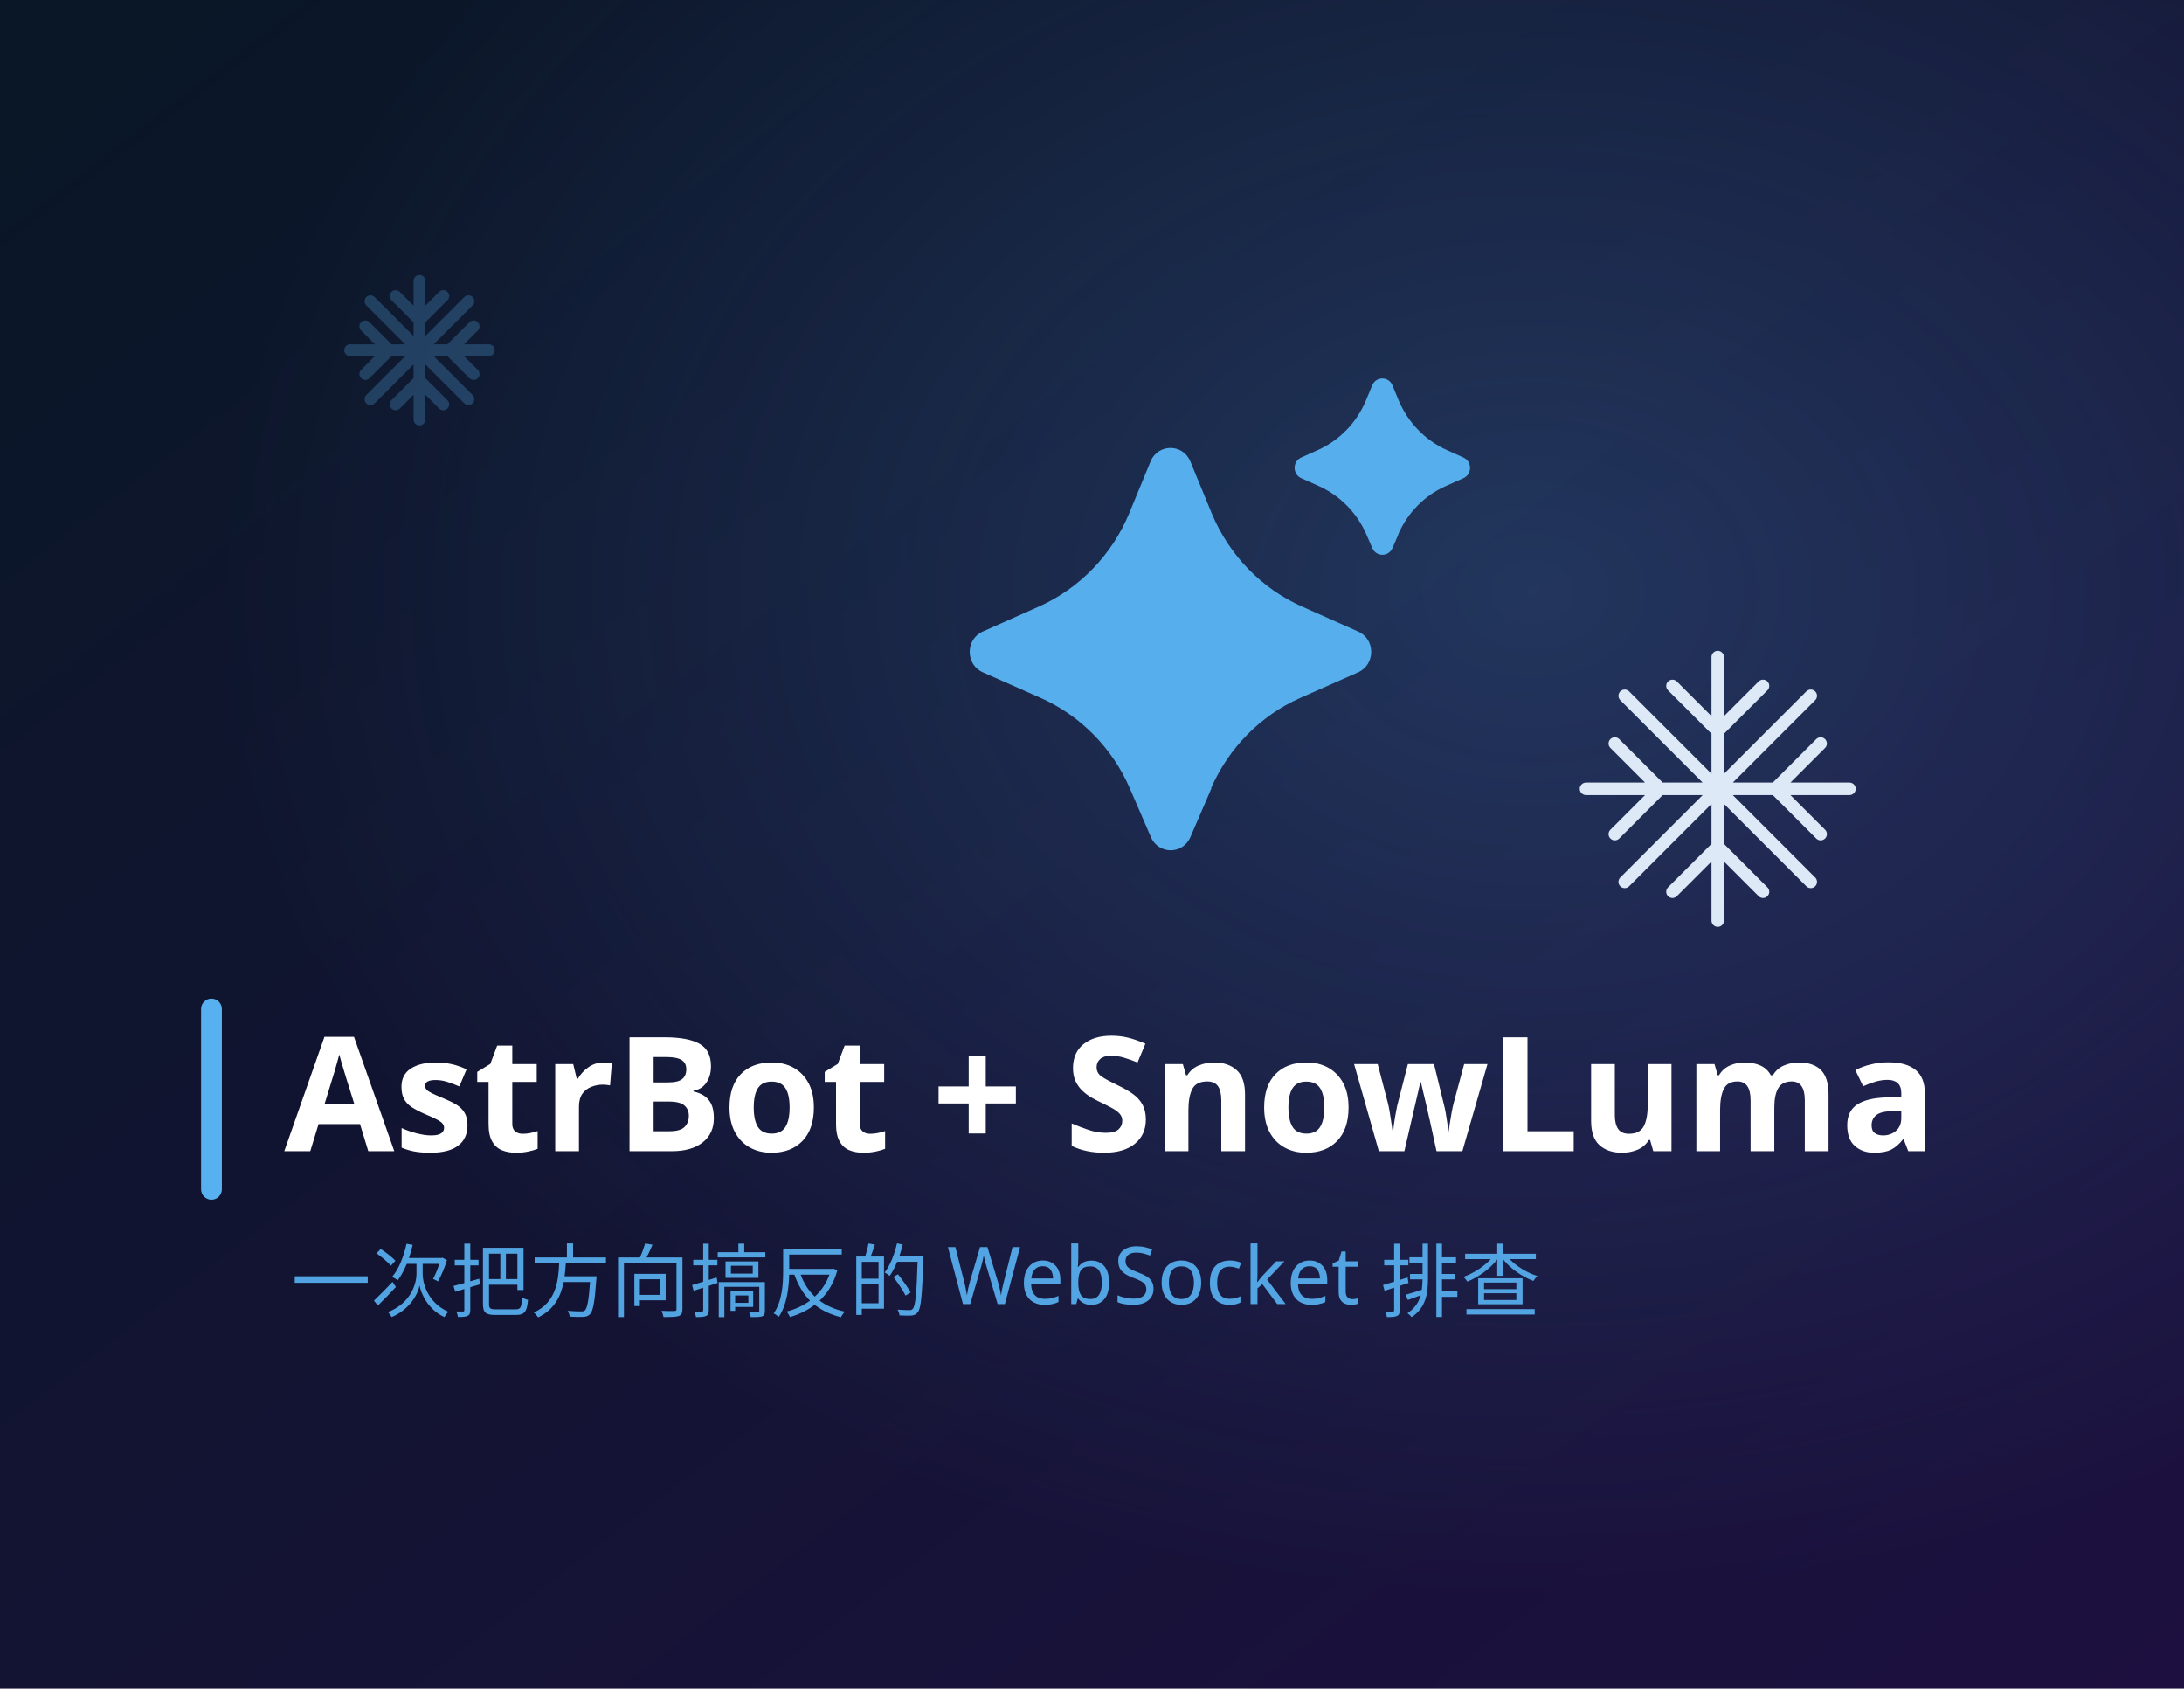
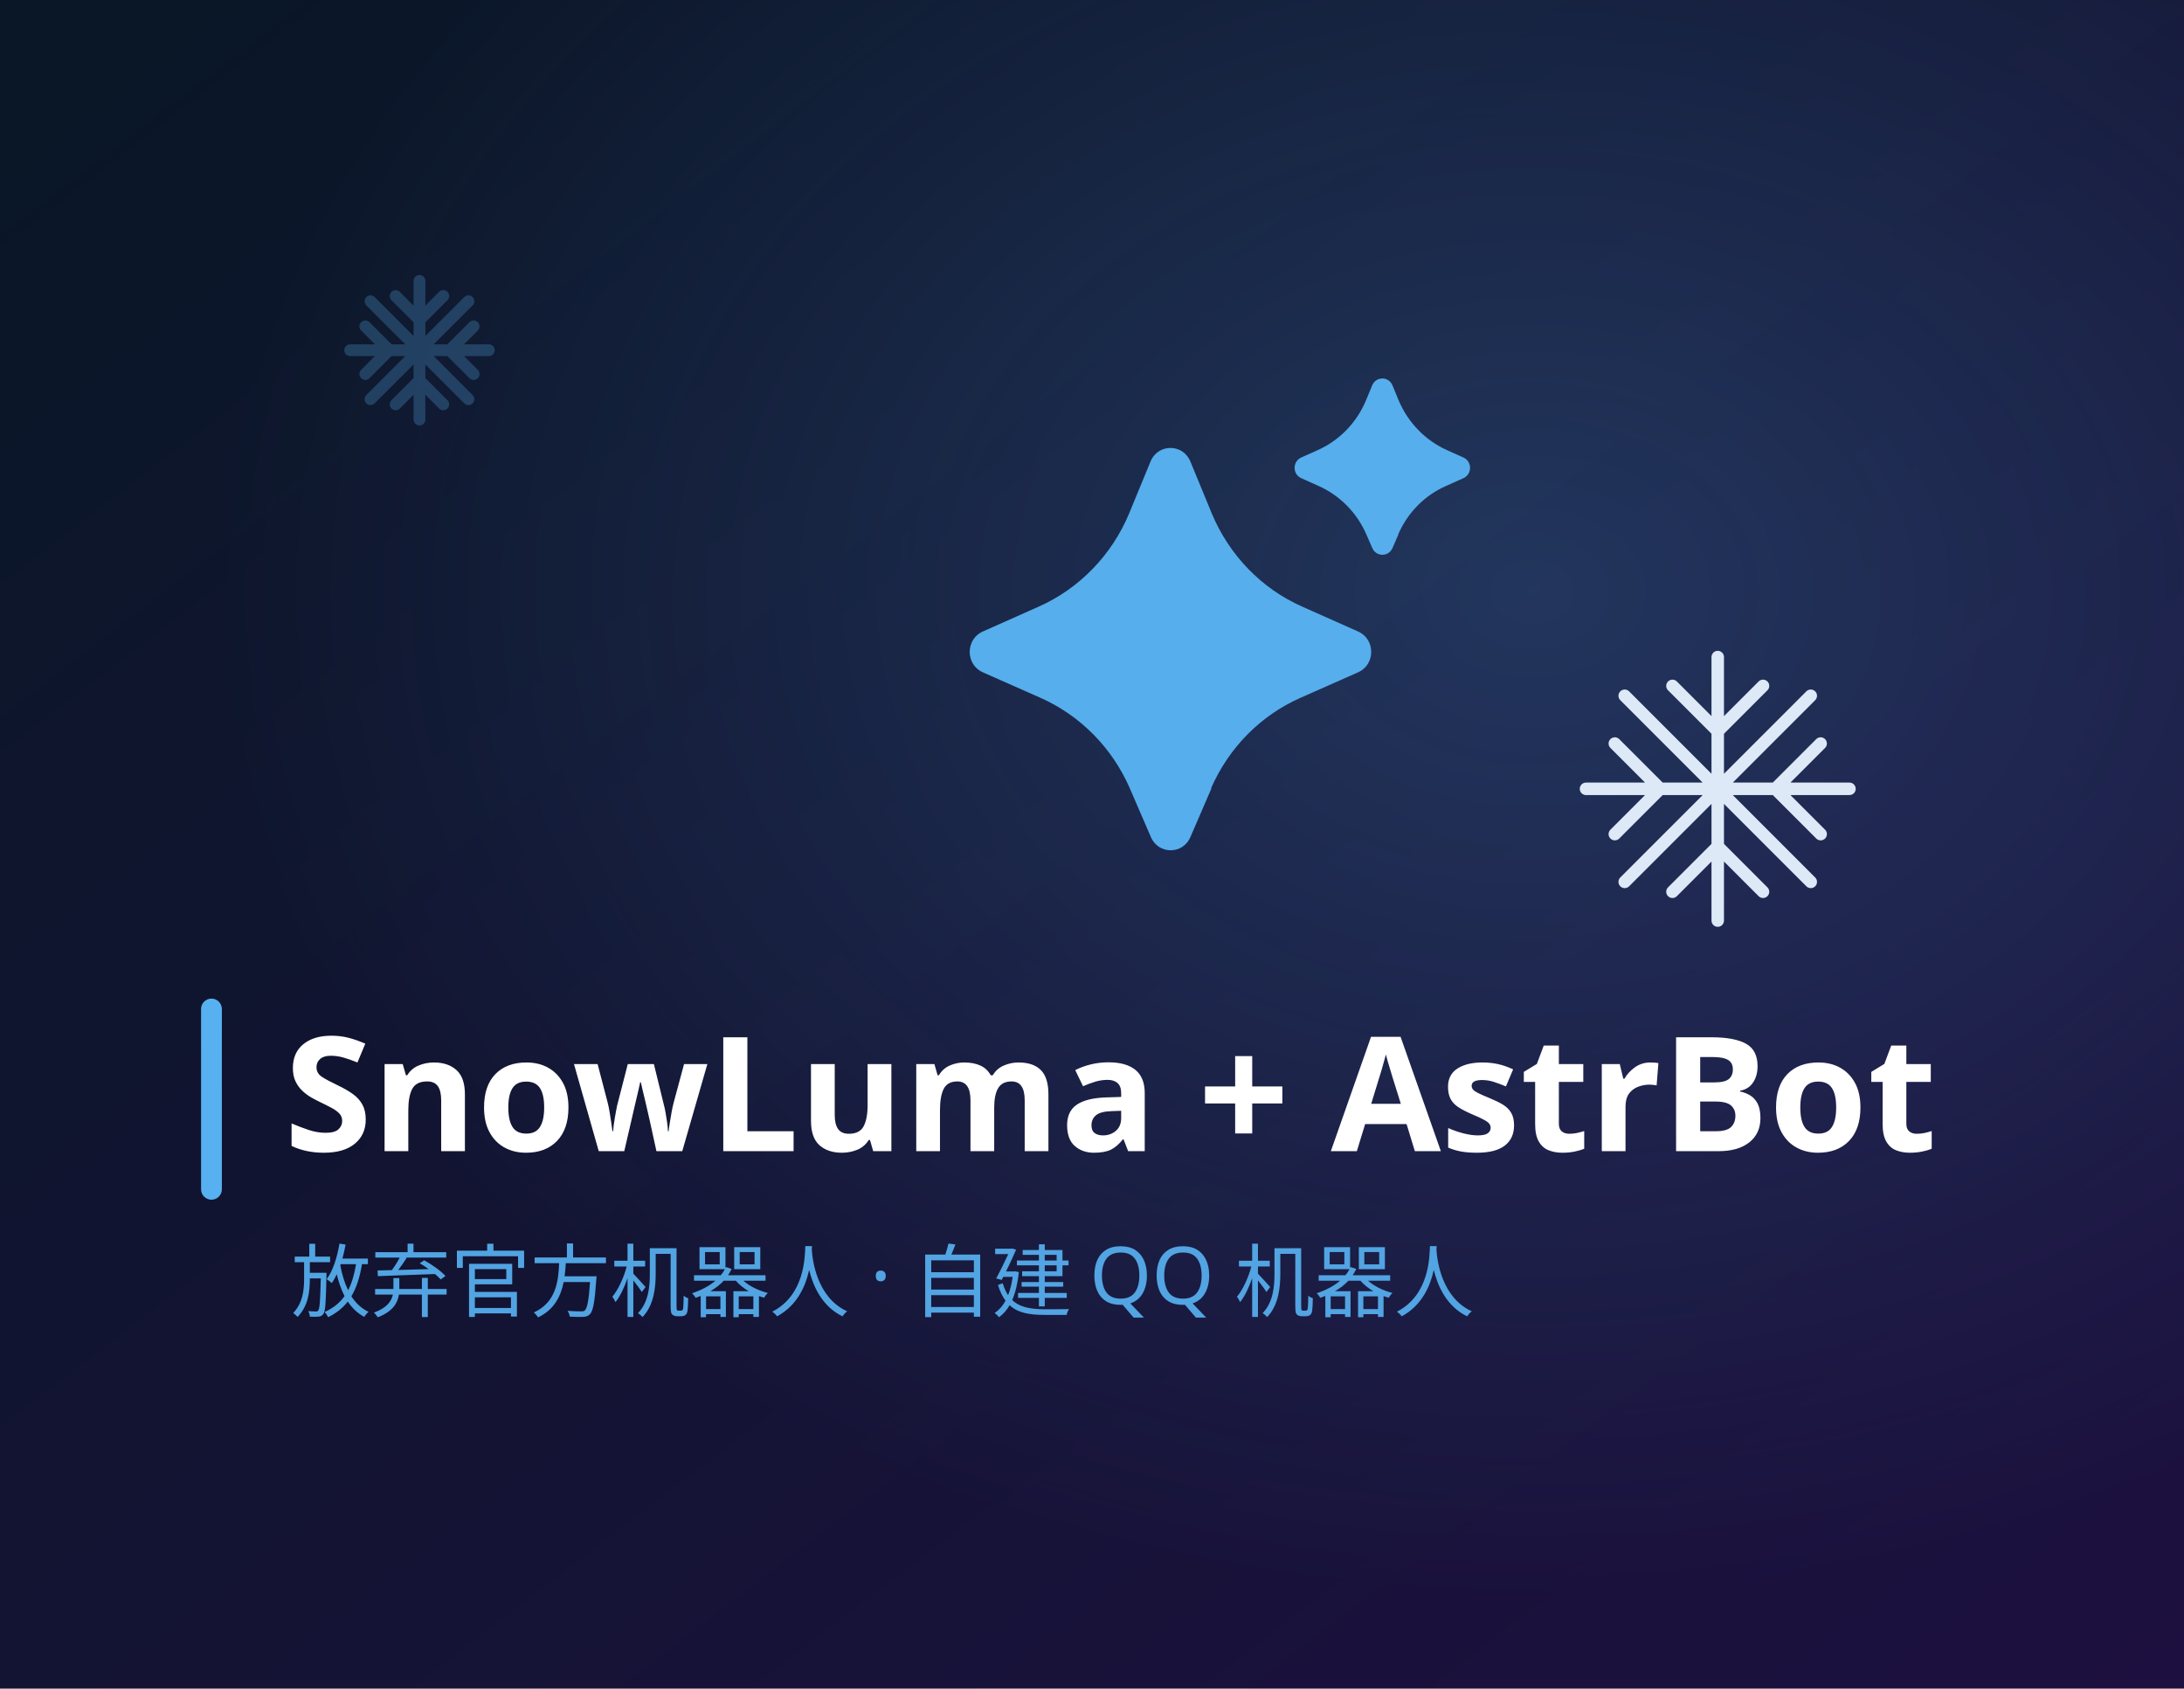
<svg xmlns="http://www.w3.org/2000/svg" width="630" height="487" viewBox="0 0 630 487" font-family="Microsoft YaHei, PingFang SC, sans-serif">
  <defs>
    <linearGradient id="bg" x1="0" y1="0" x2="1" y2="1">
      <stop offset="0%" stop-color="#091726" />
      <stop offset="100%" stop-color="#1d1040" />
    </linearGradient>
    <radialGradient id="glow" cx="70%" cy="35%" r="60%">
      <stop offset="0%" stop-color="#57b0f0" stop-opacity="0.22" />
      <stop offset="100%" stop-color="#57b0f0" stop-opacity="0" />
    </radialGradient>
  </defs>
  <rect width="630" height="487" fill="url(#bg)" />
  <rect width="630" height="487" fill="url(#glow)" />
  <g transform="translate(96,76) scale(1.25)" opacity="0.26" fill="none">
    <path d="M20 4v32M4 20h32M8.7 8.7l22.6 22.6M8.7 31.3 31.3 8.7M14.5 7.5 20 13l5.5-5.5M32.5 14.5 27 20l5.5 5.5M25.5 32.5 20 27l-5.5 5.5M7.5 25.5 13 20l-5.5-5.5" stroke="#57b0f0" stroke-width="2.720" stroke-linecap="round" stroke-linejoin="round" />
  </g>
  <g transform="translate(265.00,92.00) scale(0.3418)" fill="#57b0f0" opacity="0.98">
    <g transform="translate(0.8 0.9)">
      <g transform="translate(0 32)">
        <path d="m246.3 328.1-17.8 41.2c-6.4 14.8-26.9 14.8-33.3 0l-17.8-41.2c-14.9-34.2-41.8-61.4-75.3-76.3l-48.8-21.6c-14.7-6.5-14.7-27.9 0-34.4l47.2-21c34.4-15.3 61.7-43.5 76.4-78.8l18-43.7c6.3-15.2 27.3-15.2 33.6 0l18 43.7c14.7 35.3 42 63.6 76.4 78.8l47.2 21c14.7 6.5 14.7 27.9 0 34.4l-48.8 21.6c-33.5 14.8-60.4 42.1-75.3 76.2z" transform="translate(0 35)" />
        <path d="m402.2 449.3-5.3 12.2c-3.5 7.9-14.4 7.9-17.9 0l-5.3-12.2c-8.4-19.3-23.6-34.6-42.4-43l-15.4-6.9c-7.9-3.5-7.9-14.9 0-18.4l14.5-6.5c19.4-8.6 34.8-24.5 43.1-44.5l5.4-13.1c3.4-8.1 14.6-8.1 18 0l5.4 13.1c8.3 19.9 23.7 35.8 43.1 44.5l14.5 6.5c7.9 3.5 7.9 14.9 0 18.4l-15.4 6.9c-19 8.3-34.1 23.7-42.5 43z" transform="matrix(0.95 0 0 0.95 22 -278)" />
      </g>
    </g>
  </g>
  <g transform="translate(448,180) scale(2.375)" opacity="0.95" fill="none">
    <path d="M20 4v32M4 20h32M8.7 8.7l22.6 22.6M8.7 31.3 31.3 8.7M14.5 7.5 20 13l5.5-5.5M32.5 14.5 27 20l5.5 5.5M25.5 32.5 20 27l-5.5 5.5M7.5 25.5 13 20l-5.5-5.5" stroke="#e6f2ff" stroke-width="1.516" stroke-linecap="round" stroke-linejoin="round" />
  </g>
  <rect x="58" y="288" width="6" height="58" fill="#57b0f0" rx="3" />
-   <text x="82" y="332" font-size="46" font-weight="bold" fill="#ffffff">AstrBot + SnowLuma</text>
-   <text x="84" y="378" font-size="23" fill="#57b0f0" opacity="0.92">一次把方向搞反的 WebSocket 排查</text>
+   <text x="82" y="332" font-size="46" font-weight="bold" fill="#ffffff">SnowLuma + AstrBot</text>
+   <text x="84" y="378" font-size="23" fill="#57b0f0" opacity="0.92">放弃官方机器人 · 自建 QQ 机器人</text>
</svg>
